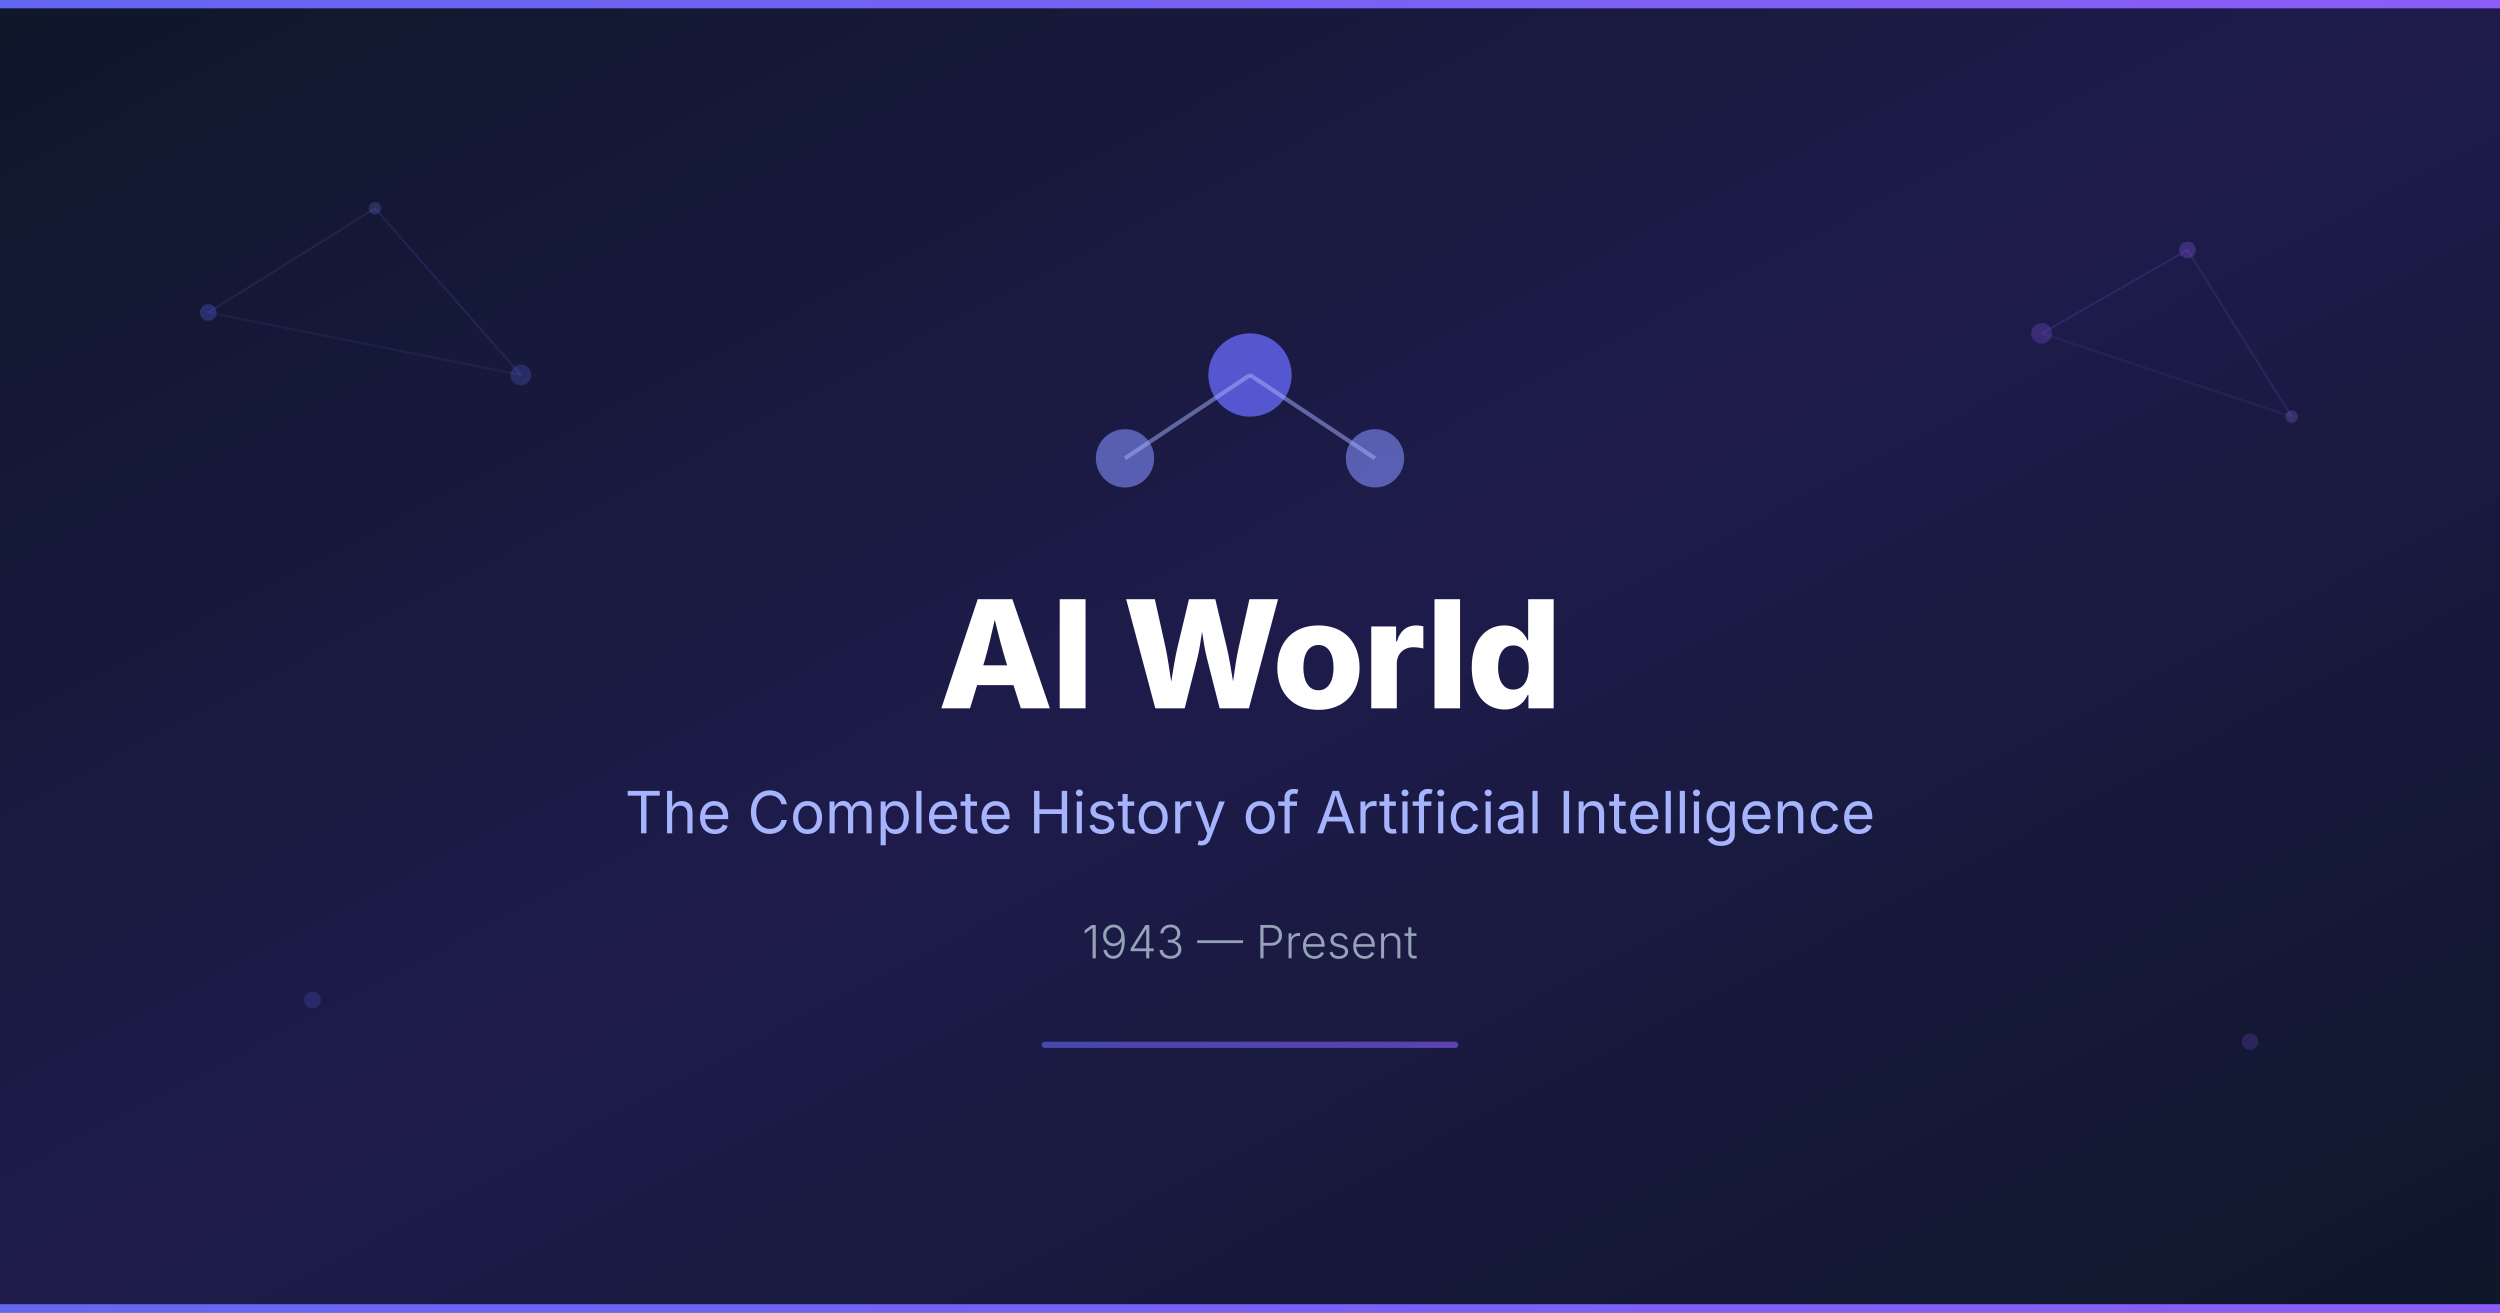
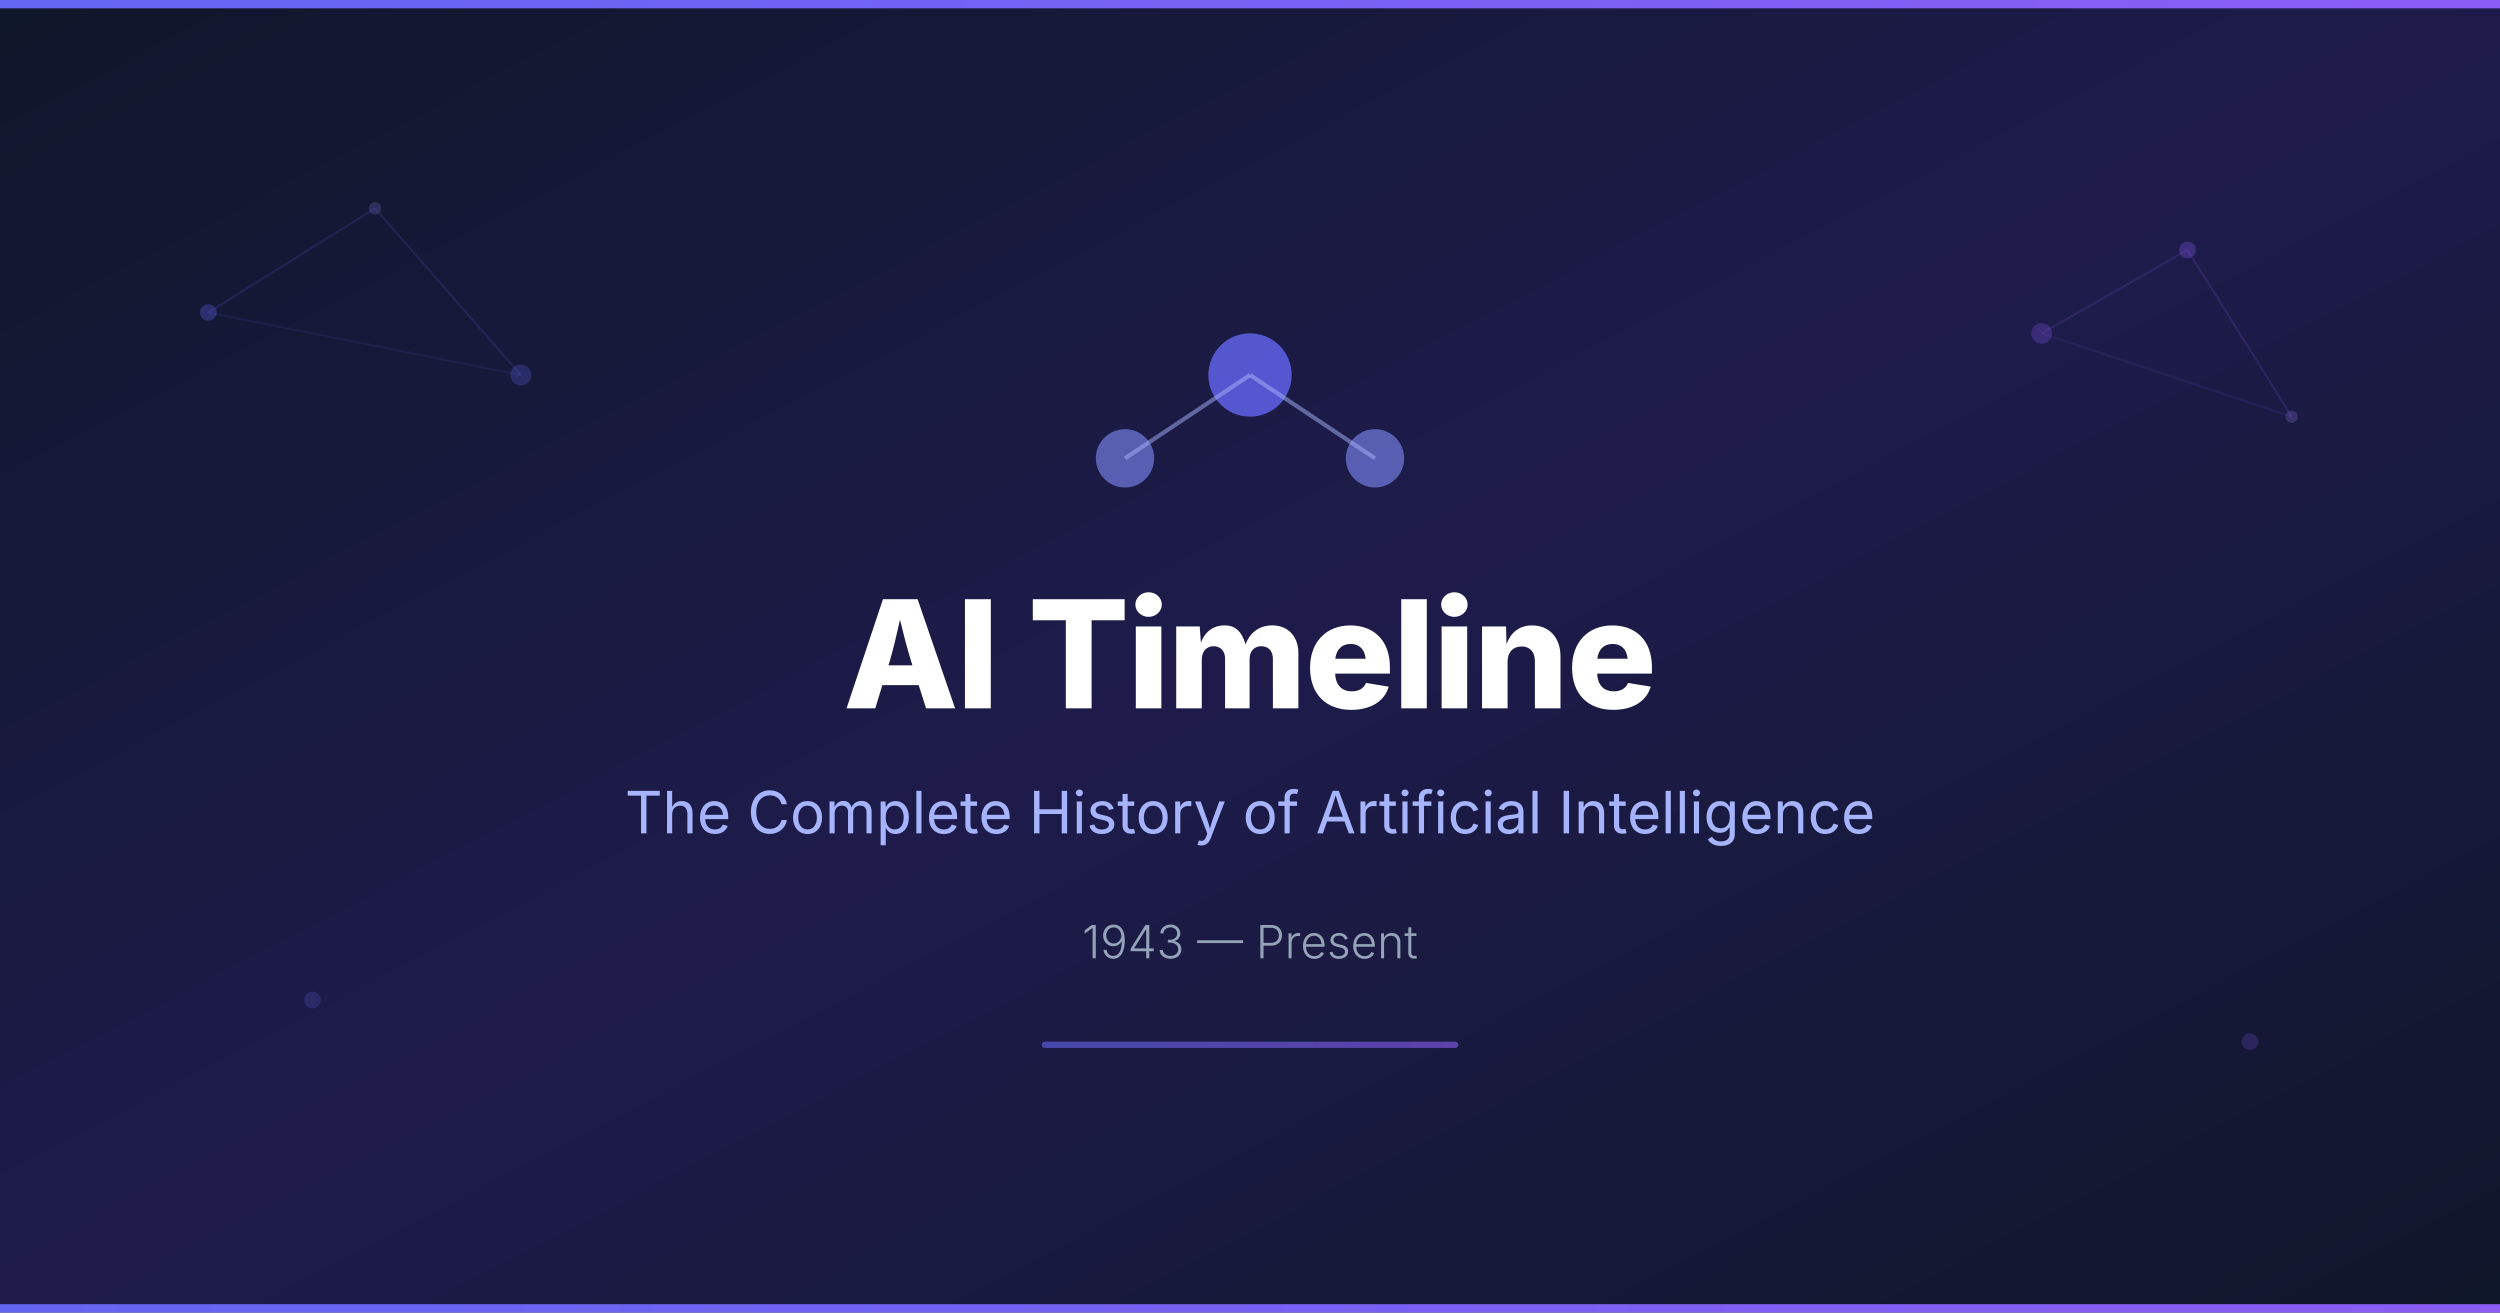
<svg xmlns="http://www.w3.org/2000/svg" viewBox="0 0 1200 630">
  <defs>
    <linearGradient id="bg" x1="0%" y1="0%" x2="100%" y2="100%">
      <stop offset="0%" style="stop-color:#0f172a" />
      <stop offset="50%" style="stop-color:#1e1b4b" />
      <stop offset="100%" style="stop-color:#0f172a" />
    </linearGradient>
    <linearGradient id="accent" x1="0%" y1="0%" x2="100%" y2="0%">
      <stop offset="0%" style="stop-color:#6366f1" />
      <stop offset="100%" style="stop-color:#8b5cf6" />
    </linearGradient>
  </defs>
  <rect width="1200" height="630" fill="url(#bg)" />
  <rect x="0" y="0" width="1200" height="4" fill="url(#accent)" />
  <circle cx="100" cy="150" r="4" fill="#6366f1" opacity="0.3" />
  <circle cx="180" cy="100" r="3" fill="#818cf8" opacity="0.2" />
  <circle cx="250" cy="180" r="5" fill="#6366f1" opacity="0.25" />
  <circle cx="1050" cy="120" r="4" fill="#8b5cf6" opacity="0.3" />
  <circle cx="1100" cy="200" r="3" fill="#a78bfa" opacity="0.2" />
  <circle cx="980" cy="160" r="5" fill="#8b5cf6" opacity="0.25" />
  <circle cx="150" cy="480" r="4" fill="#6366f1" opacity="0.2" />
  <circle cx="1080" cy="500" r="4" fill="#8b5cf6" opacity="0.2" />
  <line x1="100" y1="150" x2="180" y2="100" stroke="#6366f1" stroke-width="1" opacity="0.15" />
  <line x1="180" y1="100" x2="250" y2="180" stroke="#6366f1" stroke-width="1" opacity="0.15" />
  <line x1="100" y1="150" x2="250" y2="180" stroke="#6366f1" stroke-width="1" opacity="0.1" />
  <line x1="1050" y1="120" x2="1100" y2="200" stroke="#8b5cf6" stroke-width="1" opacity="0.15" />
  <line x1="980" y1="160" x2="1050" y2="120" stroke="#8b5cf6" stroke-width="1" opacity="0.15" />
  <line x1="980" y1="160" x2="1100" y2="200" stroke="#8b5cf6" stroke-width="1" opacity="0.1" />
  <circle cx="600" cy="180" r="20" fill="#6366f1" opacity="0.8" />
  <circle cx="540" cy="220" r="14" fill="#818cf8" opacity="0.6" />
  <circle cx="660" cy="220" r="14" fill="#818cf8" opacity="0.6" />
  <line x1="600" y1="180" x2="540" y2="220" stroke="#a5b4fc" stroke-width="2" opacity="0.5" />
  <line x1="600" y1="180" x2="660" y2="220" stroke="#a5b4fc" stroke-width="2" opacity="0.5" />
-   <text x="600" y="340" text-anchor="middle" font-family="system-ui, -apple-system, 'Segoe UI', sans-serif" font-weight="800" font-size="72" fill="#ffffff" letter-spacing="-1">AI World</text>
+   <text x="600" y="340" text-anchor="middle" font-family="system-ui, -apple-system, 'Segoe UI', sans-serif" font-weight="800" font-size="72" fill="#ffffff" letter-spacing="-1">AI Timeline</text>
  <text x="600" y="400" text-anchor="middle" font-family="system-ui, -apple-system, 'Segoe UI', sans-serif" font-weight="400" font-size="28" fill="#a5b4fc">The Complete History of Artificial Intelligence</text>
  <text x="600" y="460" text-anchor="middle" font-family="system-ui, -apple-system, 'Segoe UI', sans-serif" font-weight="300" font-size="22" fill="#94a3b8">1943 — Present</text>
  <rect x="500" y="500" width="200" height="3" rx="1.5" fill="url(#accent)" opacity="0.6" />
  <rect x="0" y="626" width="1200" height="4" fill="url(#accent)" />
</svg>
